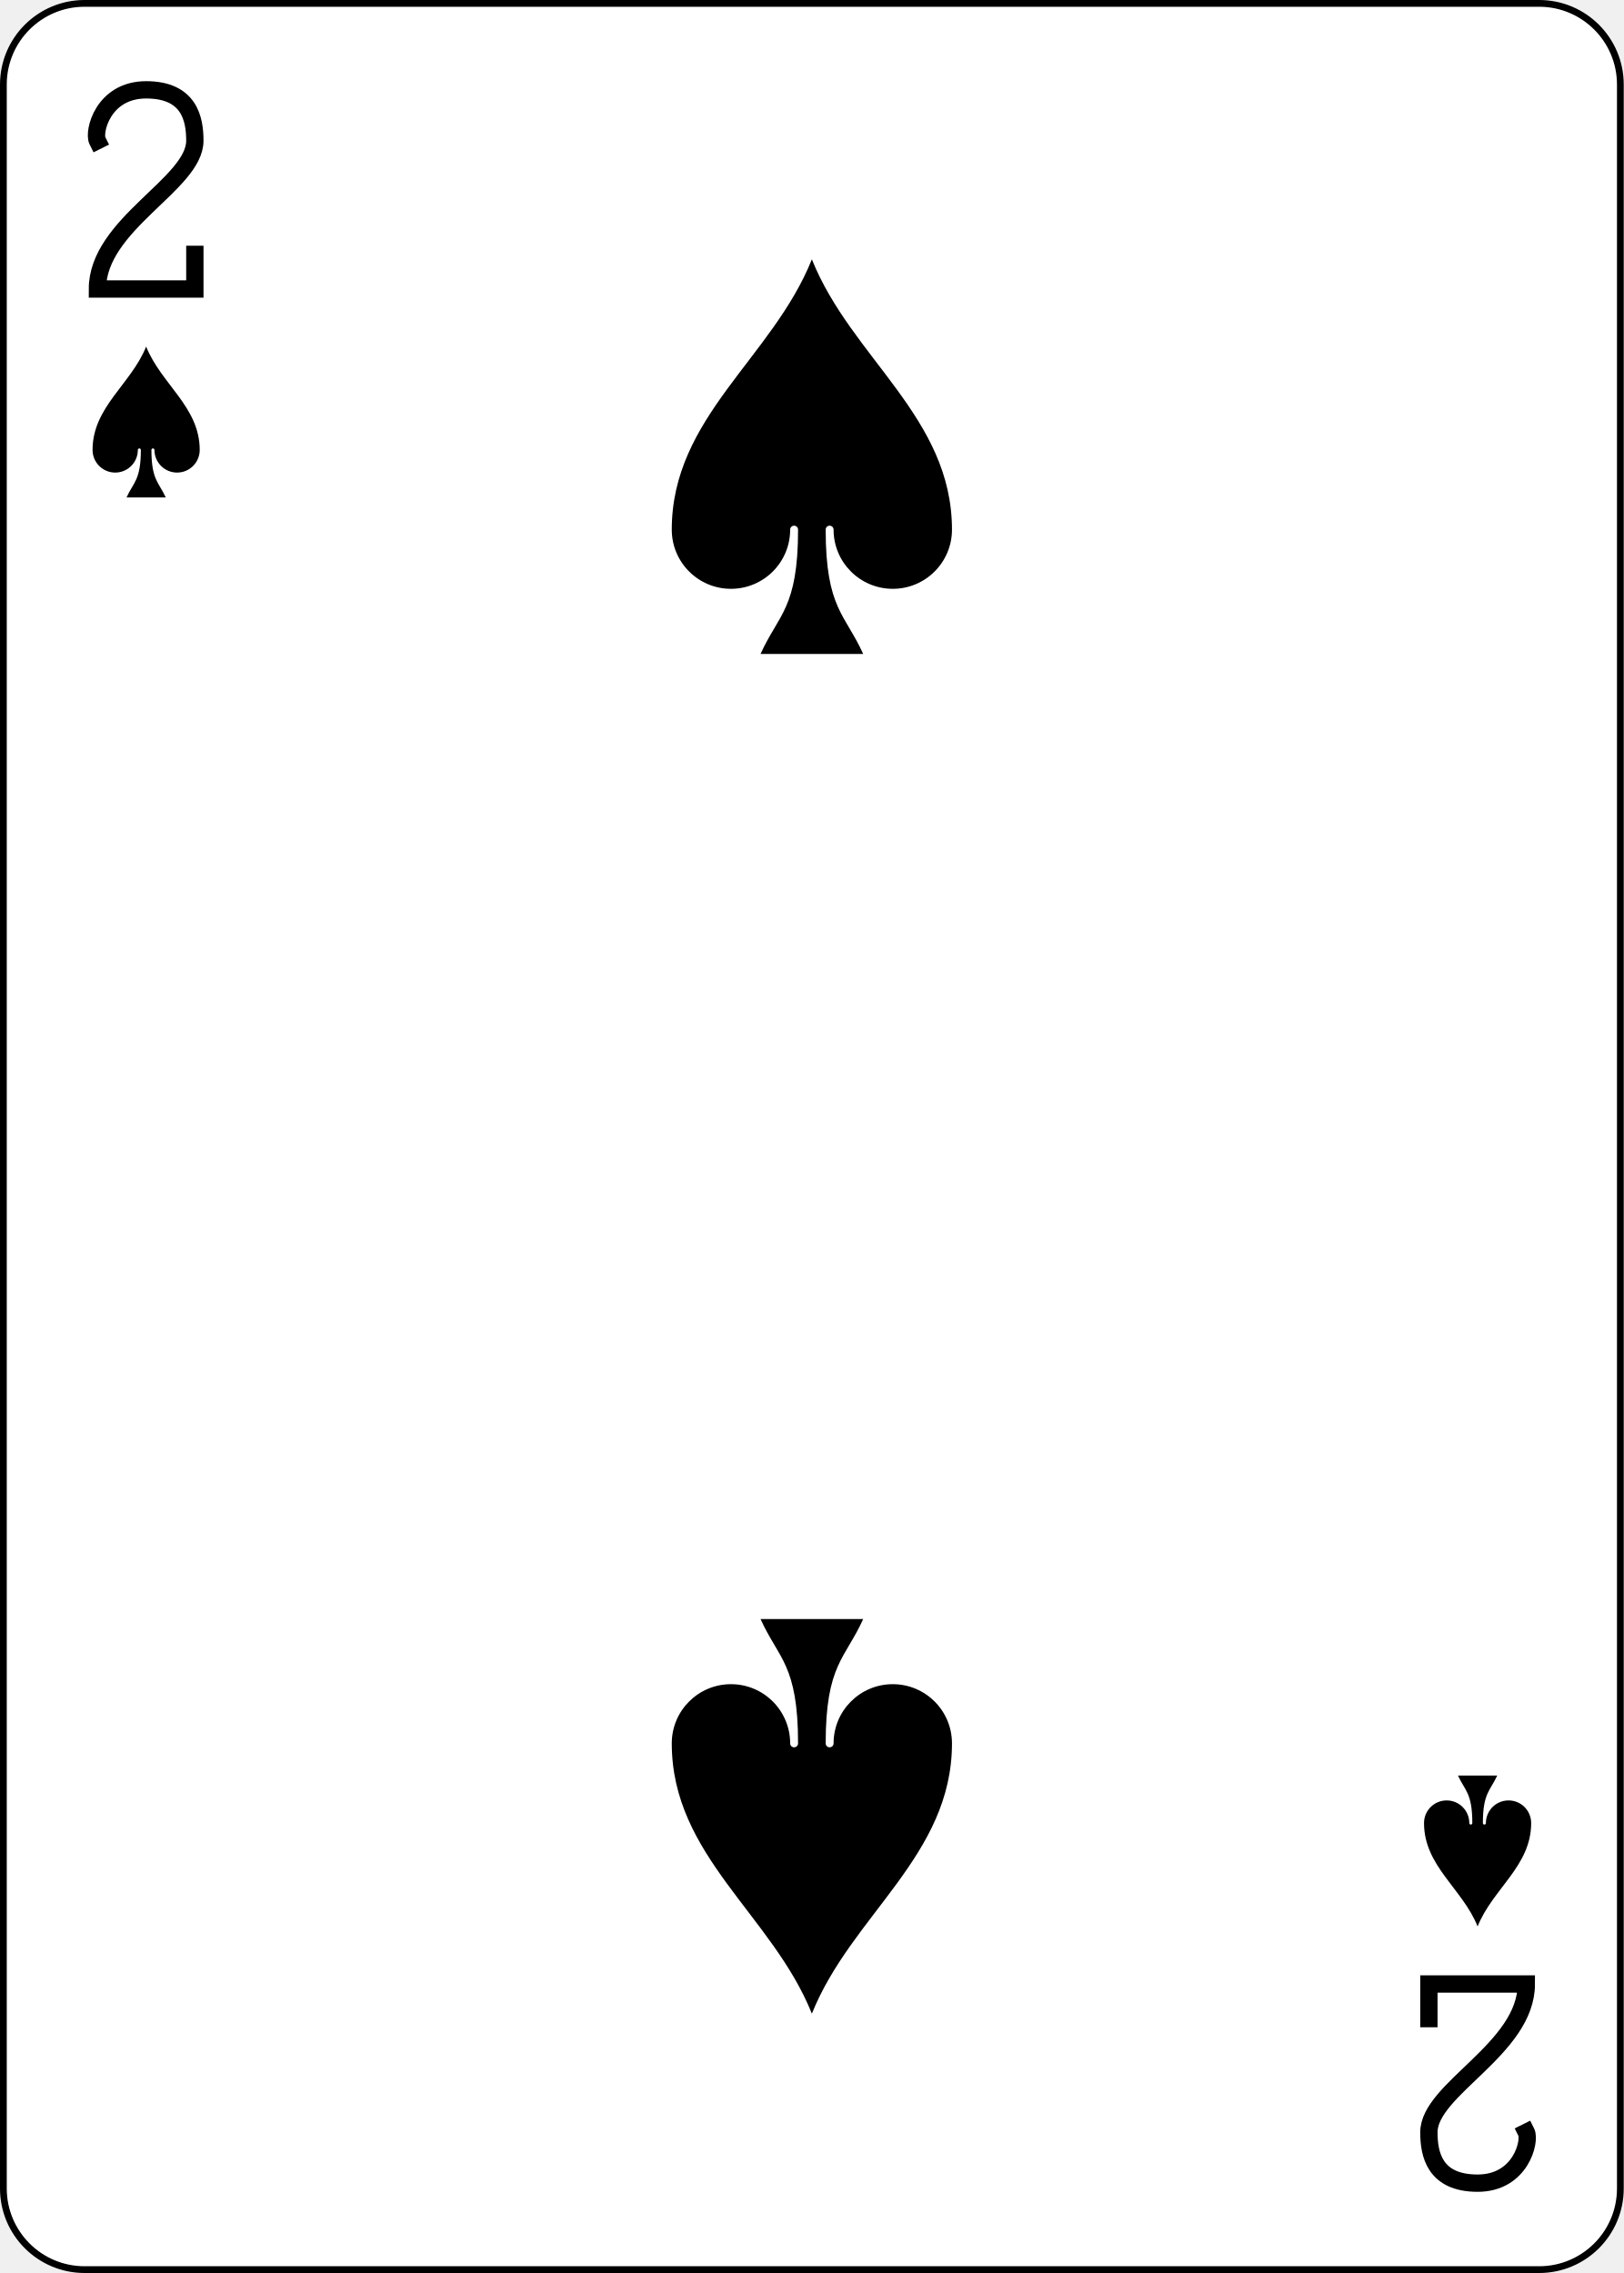
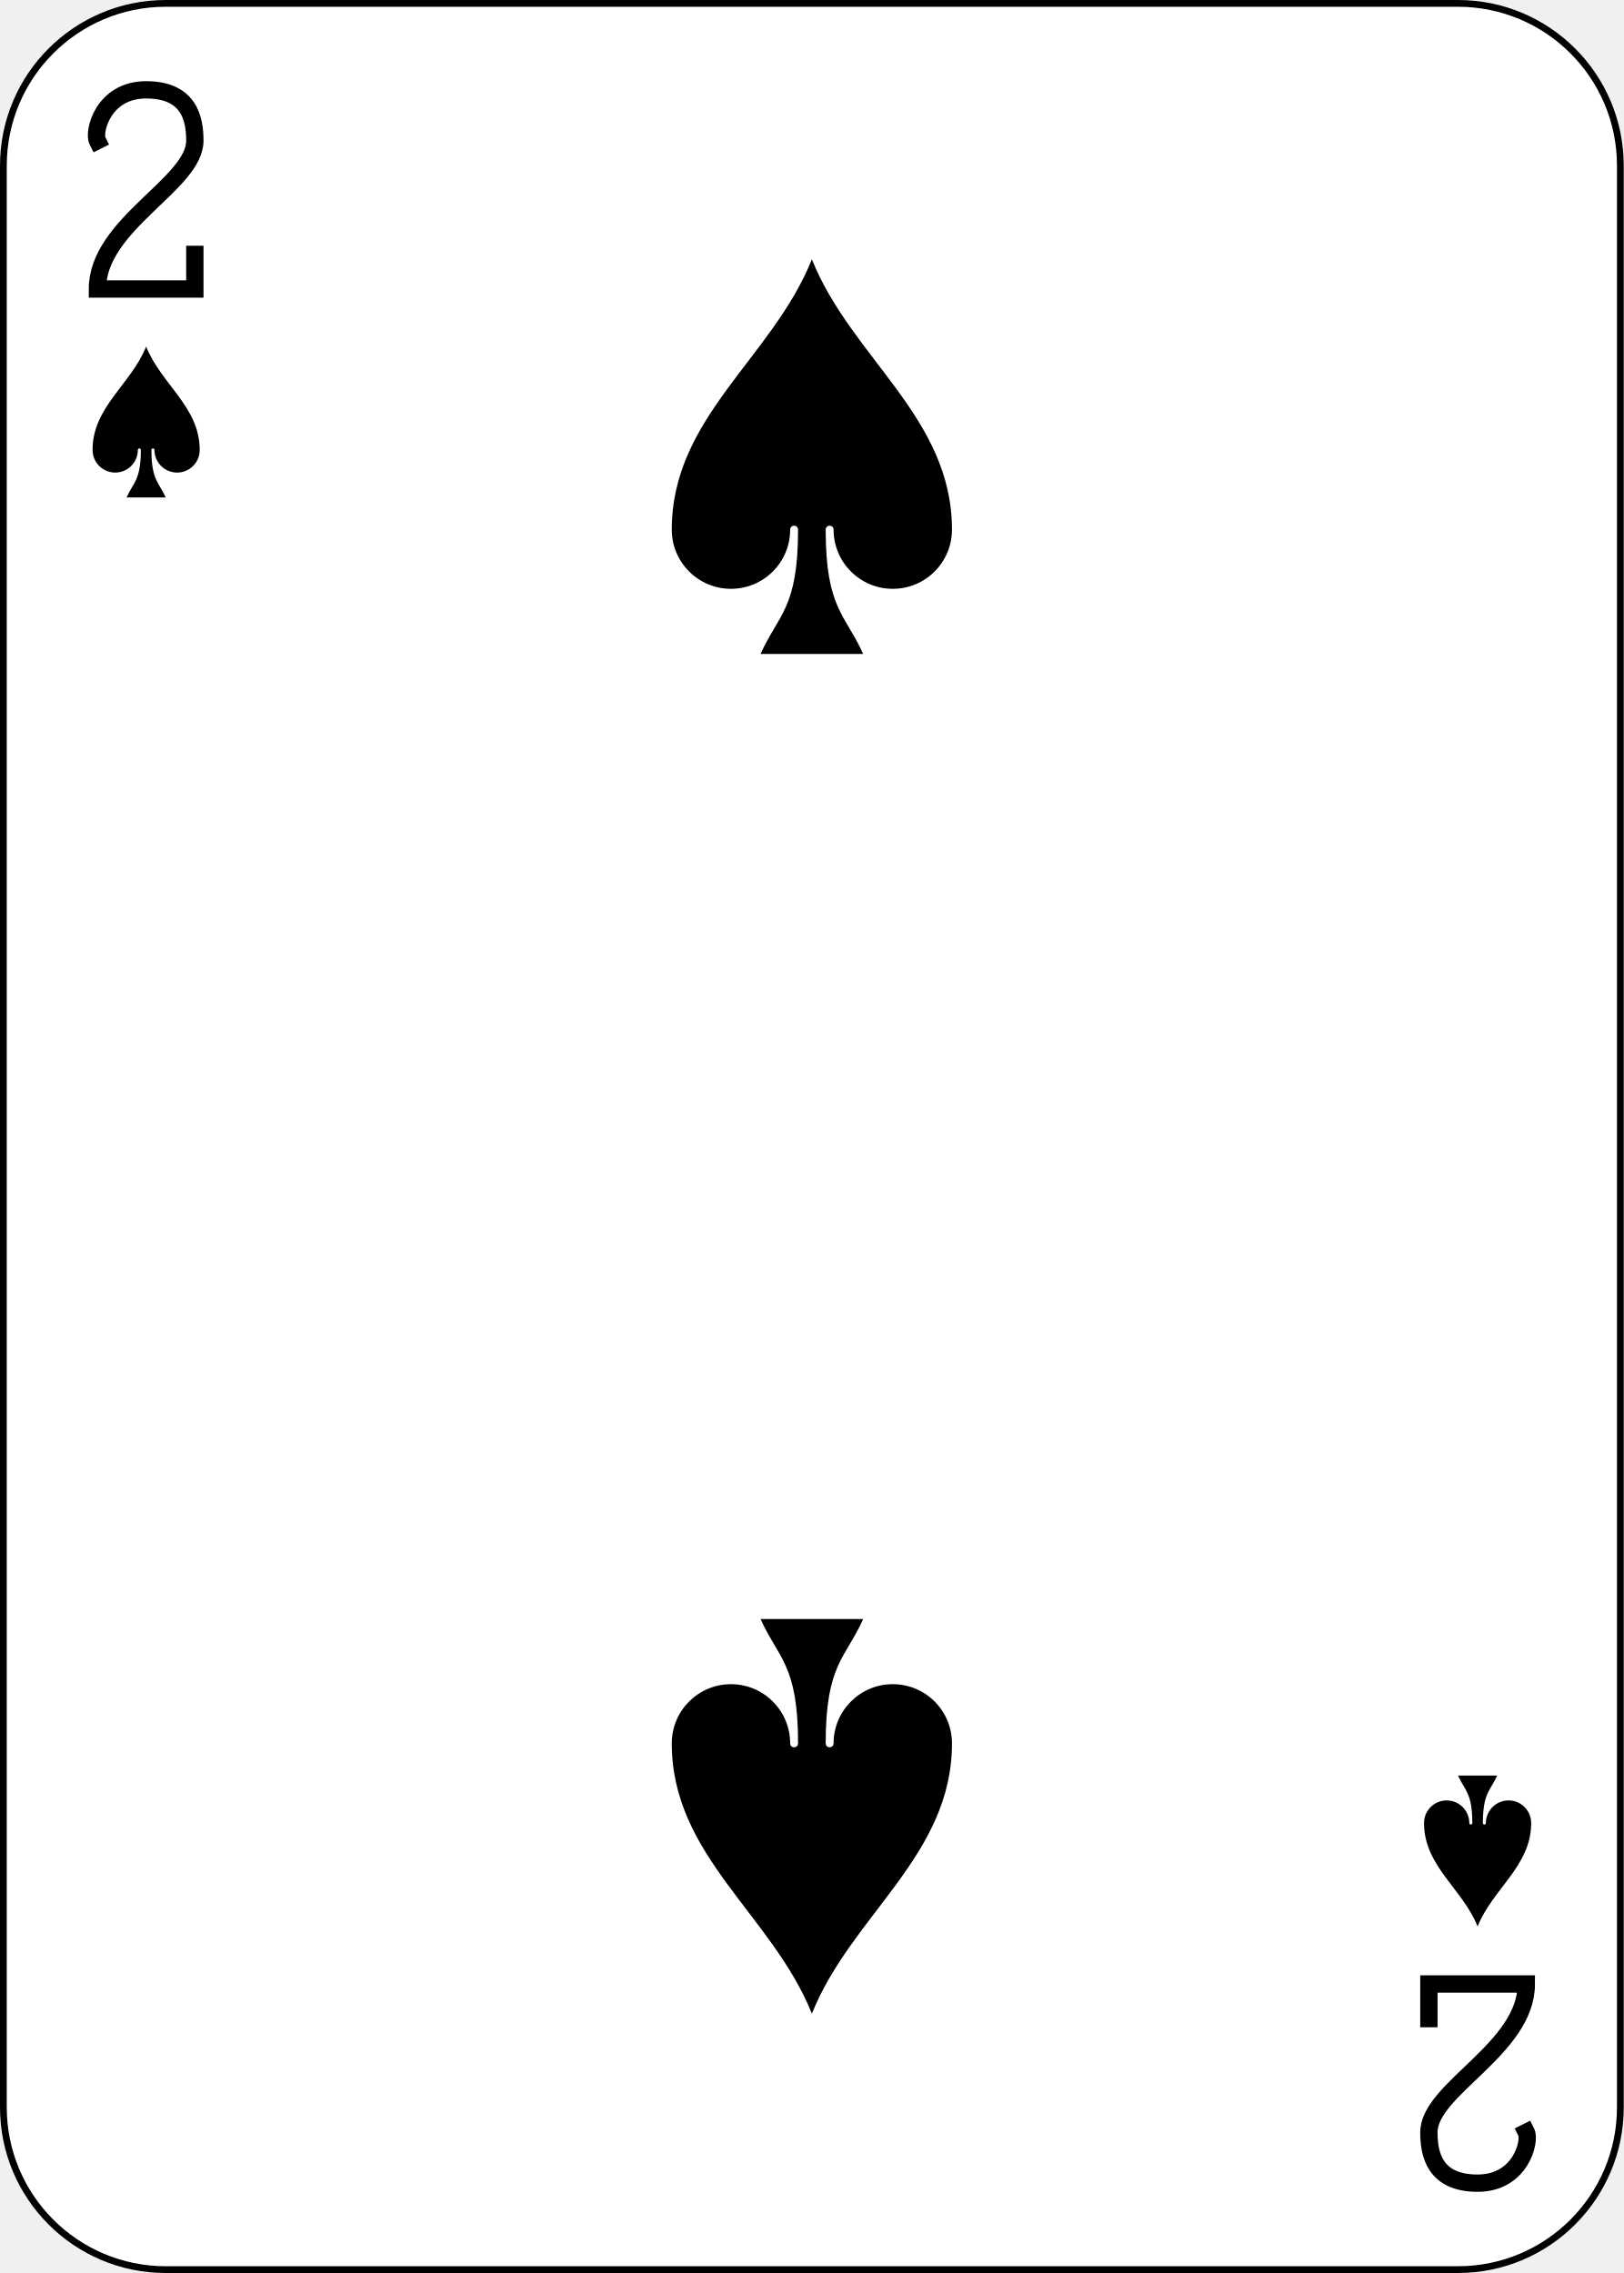
<svg xmlns="http://www.w3.org/2000/svg" xmlns:xlink="http://www.w3.org/1999/xlink" class="card" face="2S" height="3.5in" preserveAspectRatio="none" viewBox="-120 -168 240 336" width="2.5in">
  <defs>
    <symbol id="SS2" viewBox="-600 -600 1200 1200" preserveAspectRatio="xMinYMid">
      <path d="M0 -500C100 -250 355 -100 355 185A150 150 0 0 1 55 185A10 10 0 0 0 35 185C35 385 85 400 130 500L-130 500C-85 400 -35 385 -35 185A10 10 0 0 0 -55 185A150 150 0 0 1 -355 185C-355 -100 -100 -250 0 -500Z" fill="black" />
    </symbol>
    <symbol id="VS2" viewBox="-500 -500 1000 1000" preserveAspectRatio="xMinYMid">
      <path d="M-225 -225C-245 -265 -200 -460 0 -460C 200 -460 225 -325 225 -225C225 -25 -225 160 -225 460L225 460L225 300" stroke="black" stroke-width="80" stroke-linecap="square" stroke-miterlimit="1.5" fill="none" />
    </symbol>
  </defs>
-   <rect width="239" height="335" x="-119.5" y="-167.5" rx="12" ry="12" fill="white" stroke="black" />
+   <rect width="239" height="335" x="-119.5" y="-167.5" rx="24" ry="24" fill="white" stroke="black" />
  <use xlink:href="#VS2" height="32" width="32" x="-114.4" y="-156" />
  <use xlink:href="#SS2" height="26.769" width="26.769" x="-111.784" y="-119" />
  <use xlink:href="#SS2" height="70" width="70" x="-35" y="-135.501" />
  <g transform="rotate(180)">
    <use xlink:href="#VS2" height="32" width="32" x="-114.4" y="-156" />
    <use xlink:href="#SS2" height="26.769" width="26.769" x="-111.784" y="-119" />
    <use xlink:href="#SS2" height="70" width="70" x="-35" y="-135.501" />
  </g>
</svg>
